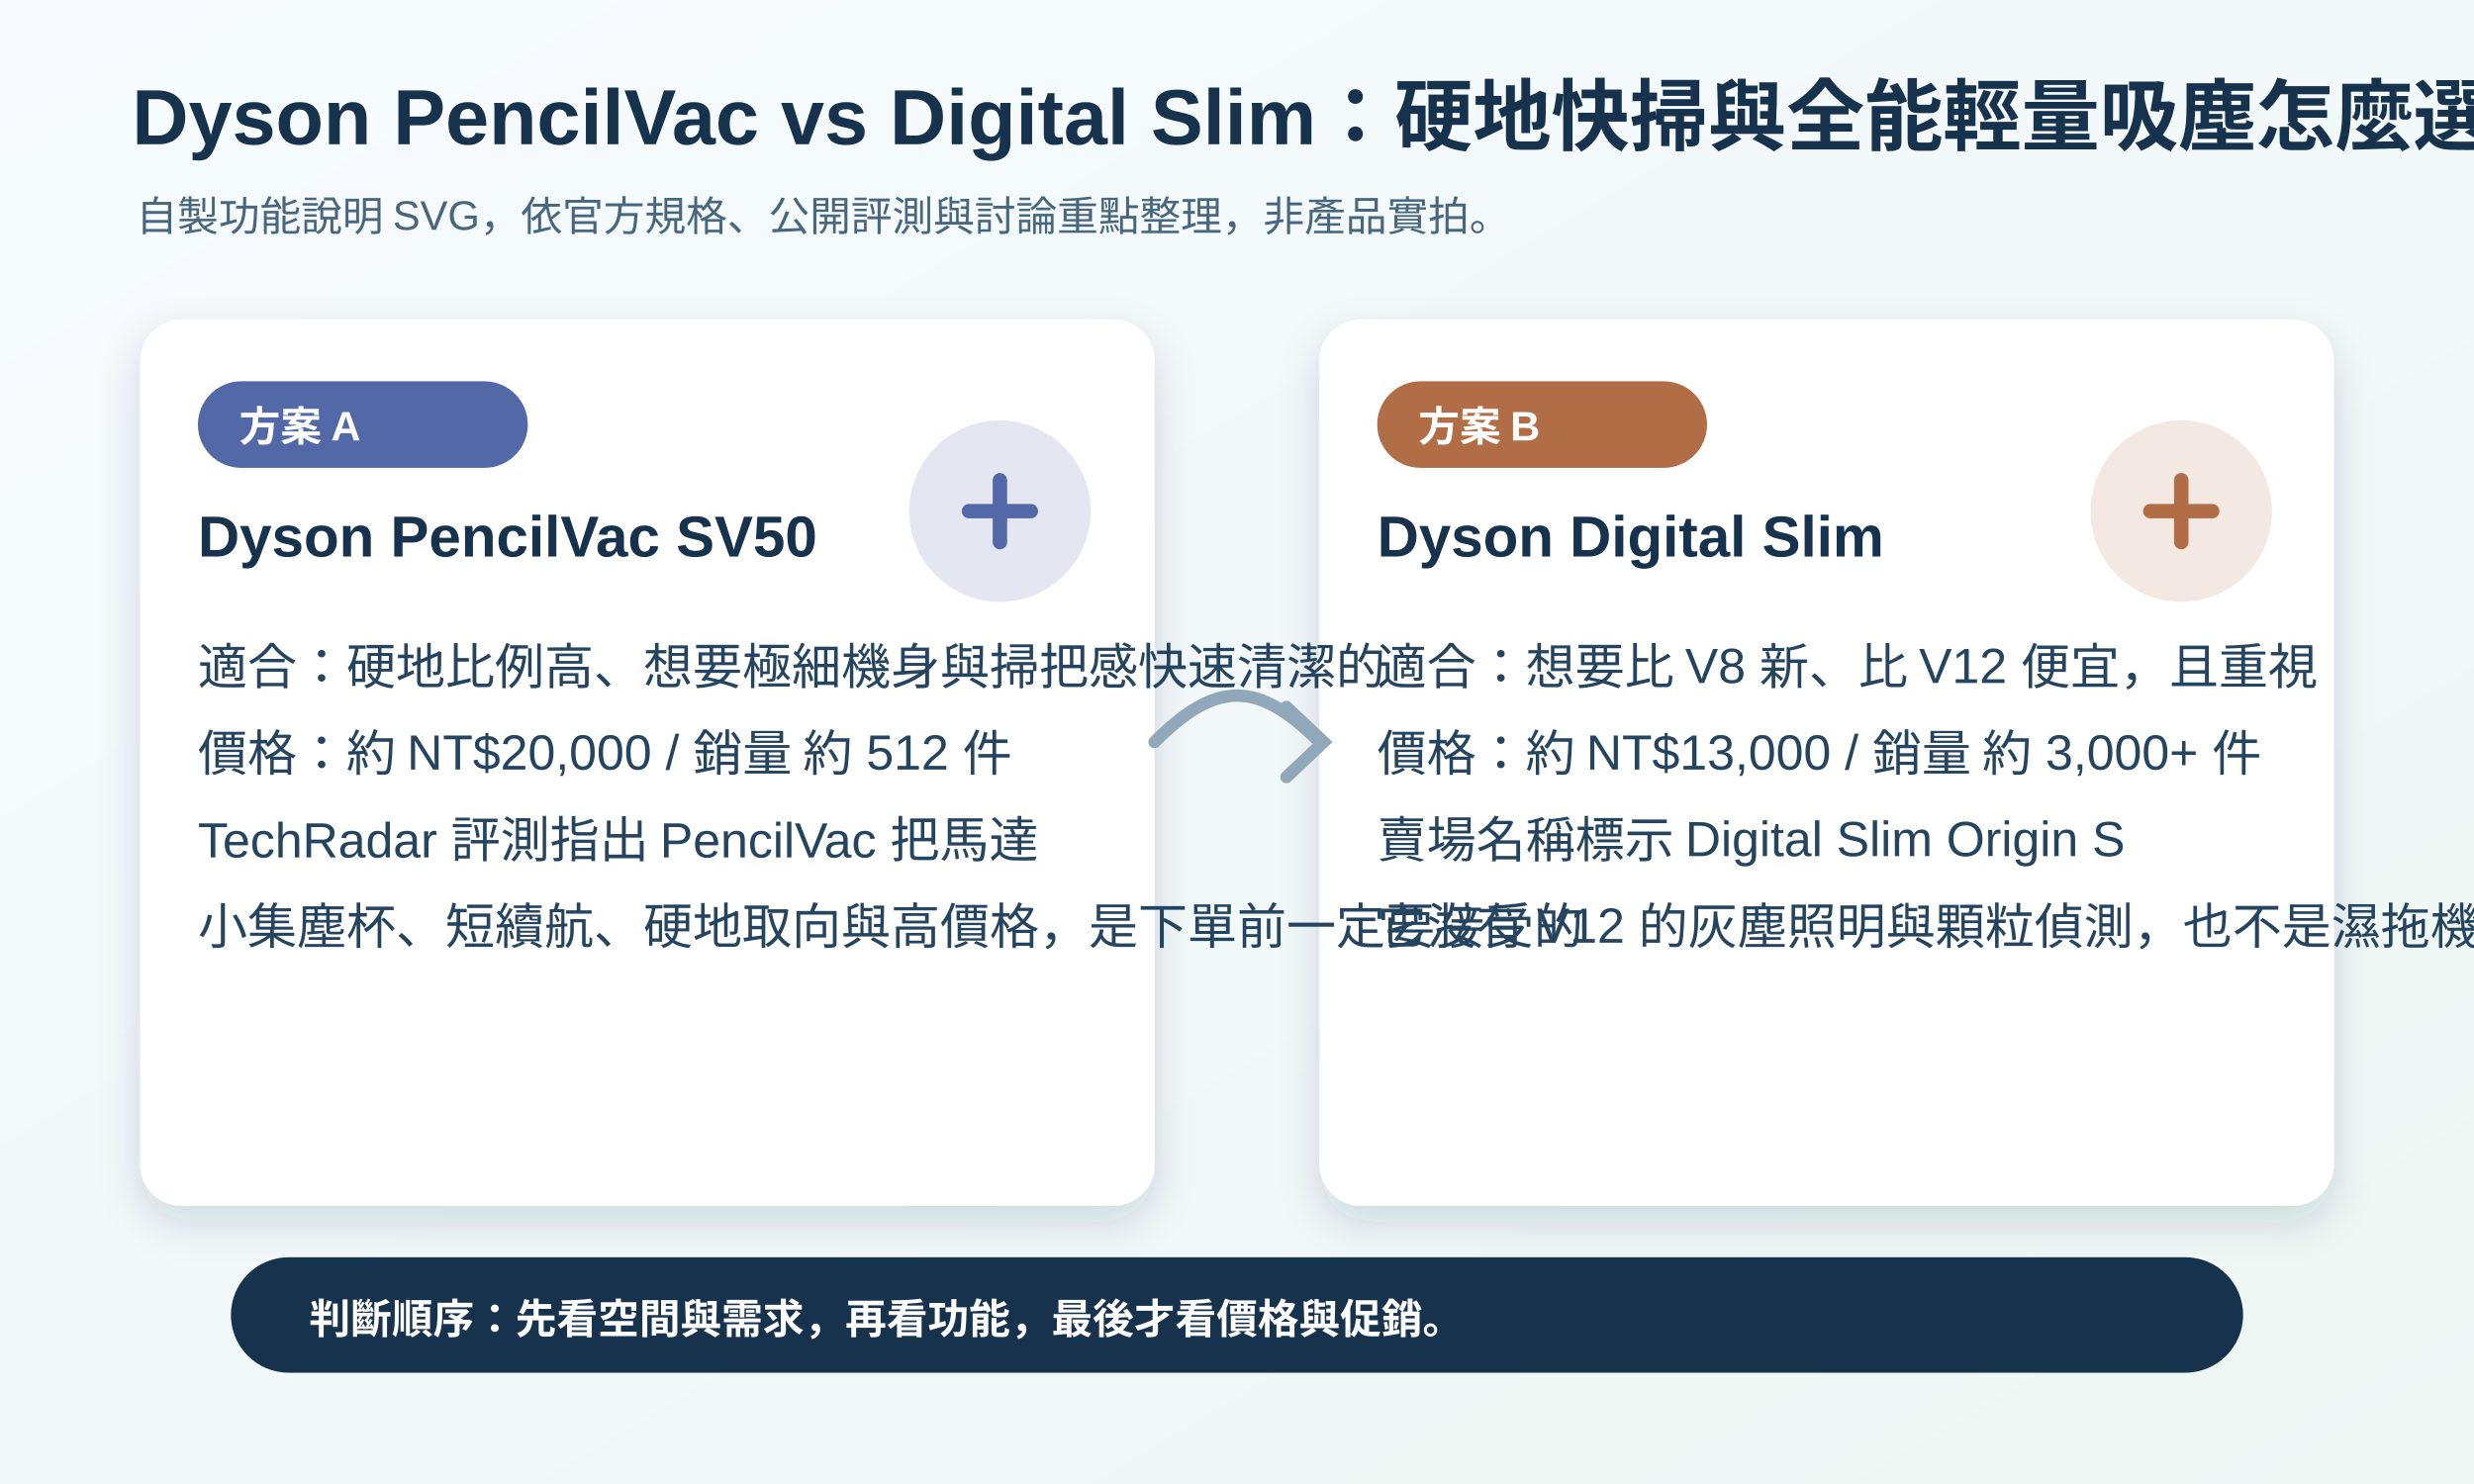
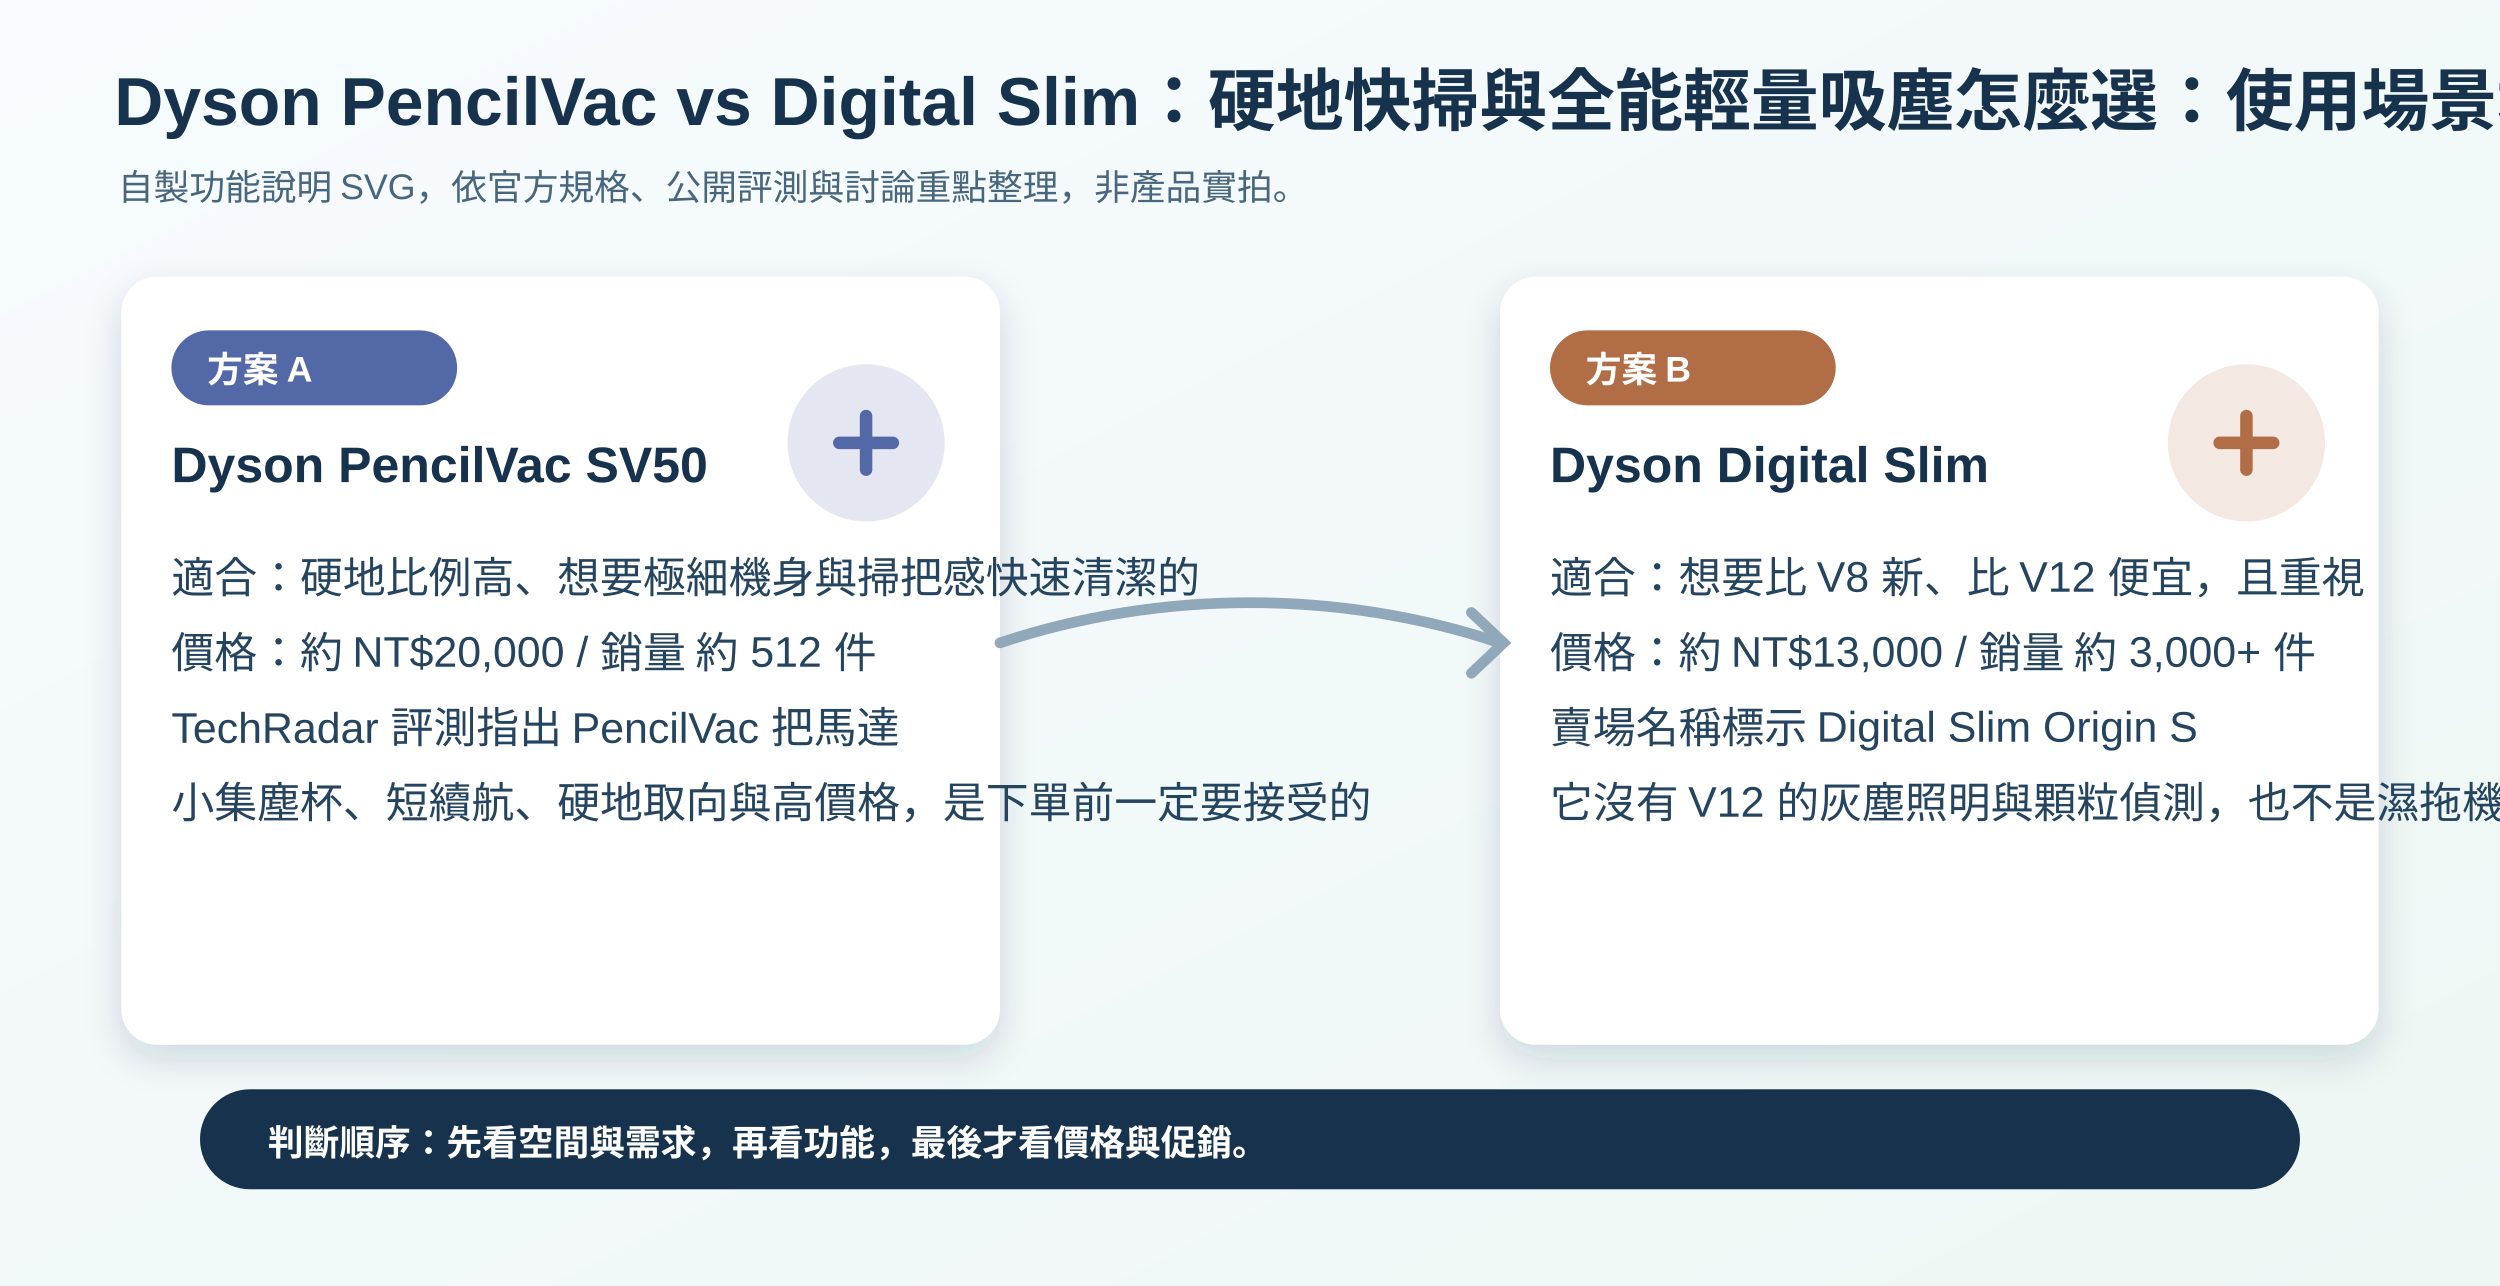
- <svg xmlns="http://www.w3.org/2000/svg" width="1200" height="720" viewBox="0 0 1200 720" role="img" aria-labelledby="title desc">
+ <svg xmlns="http://www.w3.org/2000/svg" width="1400" height="720" viewBox="0 0 1400 720" role="img" aria-labelledby="title desc">
  <defs>
    <linearGradient id="bg" x1="0" x2="1" y1="0" y2="1">
      <stop offset="0%" stop-color="#f7fbff" />
      <stop offset="100%" stop-color="#eef7f4" />
    </linearGradient>
    <filter id="shadow" x="-10%" y="-10%" width="120%" height="120%">
      <feDropShadow dx="0" dy="8" stdDeviation="10" flood-color="#17324d" flood-opacity="0.16" />
    </filter>
  </defs>
  <style>
    .title { font: 700 38px "Noto Sans TC", "Microsoft JhengHei", Arial, sans-serif; fill: #17324d; }
    .label { font: 700 28px "Noto Sans TC", "Microsoft JhengHei", Arial, sans-serif; fill: #17324d; }
    .body { font: 500 24px "Noto Sans TC", "Microsoft JhengHei", Arial, sans-serif; fill: #25445f; }
    .small { font: 500 20px "Noto Sans TC", "Microsoft JhengHei", Arial, sans-serif; fill: #48667d; }
    .pill { font: 700 20px "Noto Sans TC", "Microsoft JhengHei", Arial, sans-serif; fill: #ffffff; }
  </style>
-   <rect width="1200" height="720" rx="0" fill="url(#bg)" />
+   <rect width="1400" height="720" rx="0" fill="url(#bg)" />
  <text x="64" y="70" class="title">Dyson PencilVac vs Digital Slim：硬地快掃與全能輕量吸塵怎麼選：使用場景地圖</text>
  <text x="66" y="112" class="small">自製功能說明 SVG，依官方規格、公開評測與討論重點整理，非產品實拍。</text>
  <rect x="68" y="155" width="492" height="430" rx="20" fill="#ffffff" filter="url(#shadow)" />
-   <rect x="640" y="155" width="492" height="430" rx="20" fill="#ffffff" filter="url(#shadow)" />
+   <rect x="840" y="155" width="492" height="430" rx="20" fill="#ffffff" filter="url(#shadow)" />
  <rect x="96" y="185" width="160" height="42" rx="21" fill="#5368a6" />
-   <rect x="668" y="185" width="160" height="42" rx="21" fill="#b16d45" />
+   <rect x="868" y="185" width="160" height="42" rx="21" fill="#b16d45" />
  <text x="116" y="214" class="pill">方案 A</text>
-   <text x="688" y="214" class="pill">方案 B</text>
+   <text x="888" y="214" class="pill">方案 B</text>
  <text x="96" y="270" class="label">Dyson PencilVac SV50</text>
-   <text x="668" y="270" class="label">Dyson Digital Slim</text>
+   <text x="868" y="270" class="label">Dyson Digital Slim</text>
  <circle cx="485" cy="248" r="44" fill="#5368a6" opacity="0.16" />
-   <circle cx="1058" cy="248" r="44" fill="#b16d45" opacity="0.16" />
+   <circle cx="1258" cy="248" r="44" fill="#b16d45" opacity="0.16" />
  <path d="M470 248 h30 m-15 -15 v30" stroke="#5368a6" stroke-width="7" stroke-linecap="round" />
-   <path d="M1043 248 h30 m-15 -15 v30" stroke="#b16d45" stroke-width="7" stroke-linecap="round" />
+   <path d="M1243 248 h30 m-15 -15 v30" stroke="#b16d45" stroke-width="7" stroke-linecap="round" />
  <text x="96" y="332" class="body" font-size="26">適合：硬地比例高、想要極細機身與掃把感快速清潔的</text>
  <text x="96" y="374" class="body" font-size="26">價格：約 NT$20,000 / 銷量 約 512 件</text>
  <text x="96" y="416" class="body" font-size="26">TechRadar 評測指出 PencilVac 把馬達</text>
  <text x="96" y="458" class="body" font-size="26">小集塵杯、短續航、硬地取向與高價格，是下單前一定要接受的</text>
-   <text x="668" y="332" class="body" font-size="26">適合：想要比 V8 新、比 V12 便宜，且重視</text>
-   <text x="668" y="374" class="body" font-size="26">價格：約 NT$13,000 / 銷量 約 3,000+ 件</text>
-   <text x="668" y="416" class="body" font-size="26">賣場名稱標示 Digital Slim Origin S</text>
-   <text x="668" y="458" class="body" font-size="26">它沒有 V12 的灰塵照明與顆粒偵測，也不是濕拖機；若你</text>
-   <path d="M560 360 C590 330 610 330 640 360" fill="none" stroke="#91a8ba" stroke-width="6" stroke-linecap="round" />
-   <path d="M624 343 L642 360 L624 377" fill="none" stroke="#91a8ba" stroke-width="6" stroke-linecap="round" />
-   <rect x="112" y="610" width="976" height="56" rx="28" fill="#17324d" />
+   <text x="868" y="332" class="body" font-size="26">適合：想要比 V8 新、比 V12 便宜，且重視</text>
+   <text x="868" y="374" class="body" font-size="26">價格：約 NT$13,000 / 銷量 約 3,000+ 件</text>
+   <text x="868" y="416" class="body" font-size="26">賣場名稱標示 Digital Slim Origin S</text>
+   <text x="868" y="458" class="body" font-size="26">它沒有 V12 的灰塵照明與顆粒偵測，也不是濕拖機；若你</text>
+   <path d="M560 360 C650 330 750 330 840 360" fill="none" stroke="#91a8ba" stroke-width="6" stroke-linecap="round" />
+   <path d="M824 343 L842 360 L824 377" fill="none" stroke="#91a8ba" stroke-width="6" stroke-linecap="round" />
+   <rect x="112" y="610" width="1176" height="56" rx="28" fill="#17324d" />
  <text x="150" y="647" class="pill">判斷順序：先看空間與需求，再看功能，最後才看價格與促銷。</text>
</svg>
